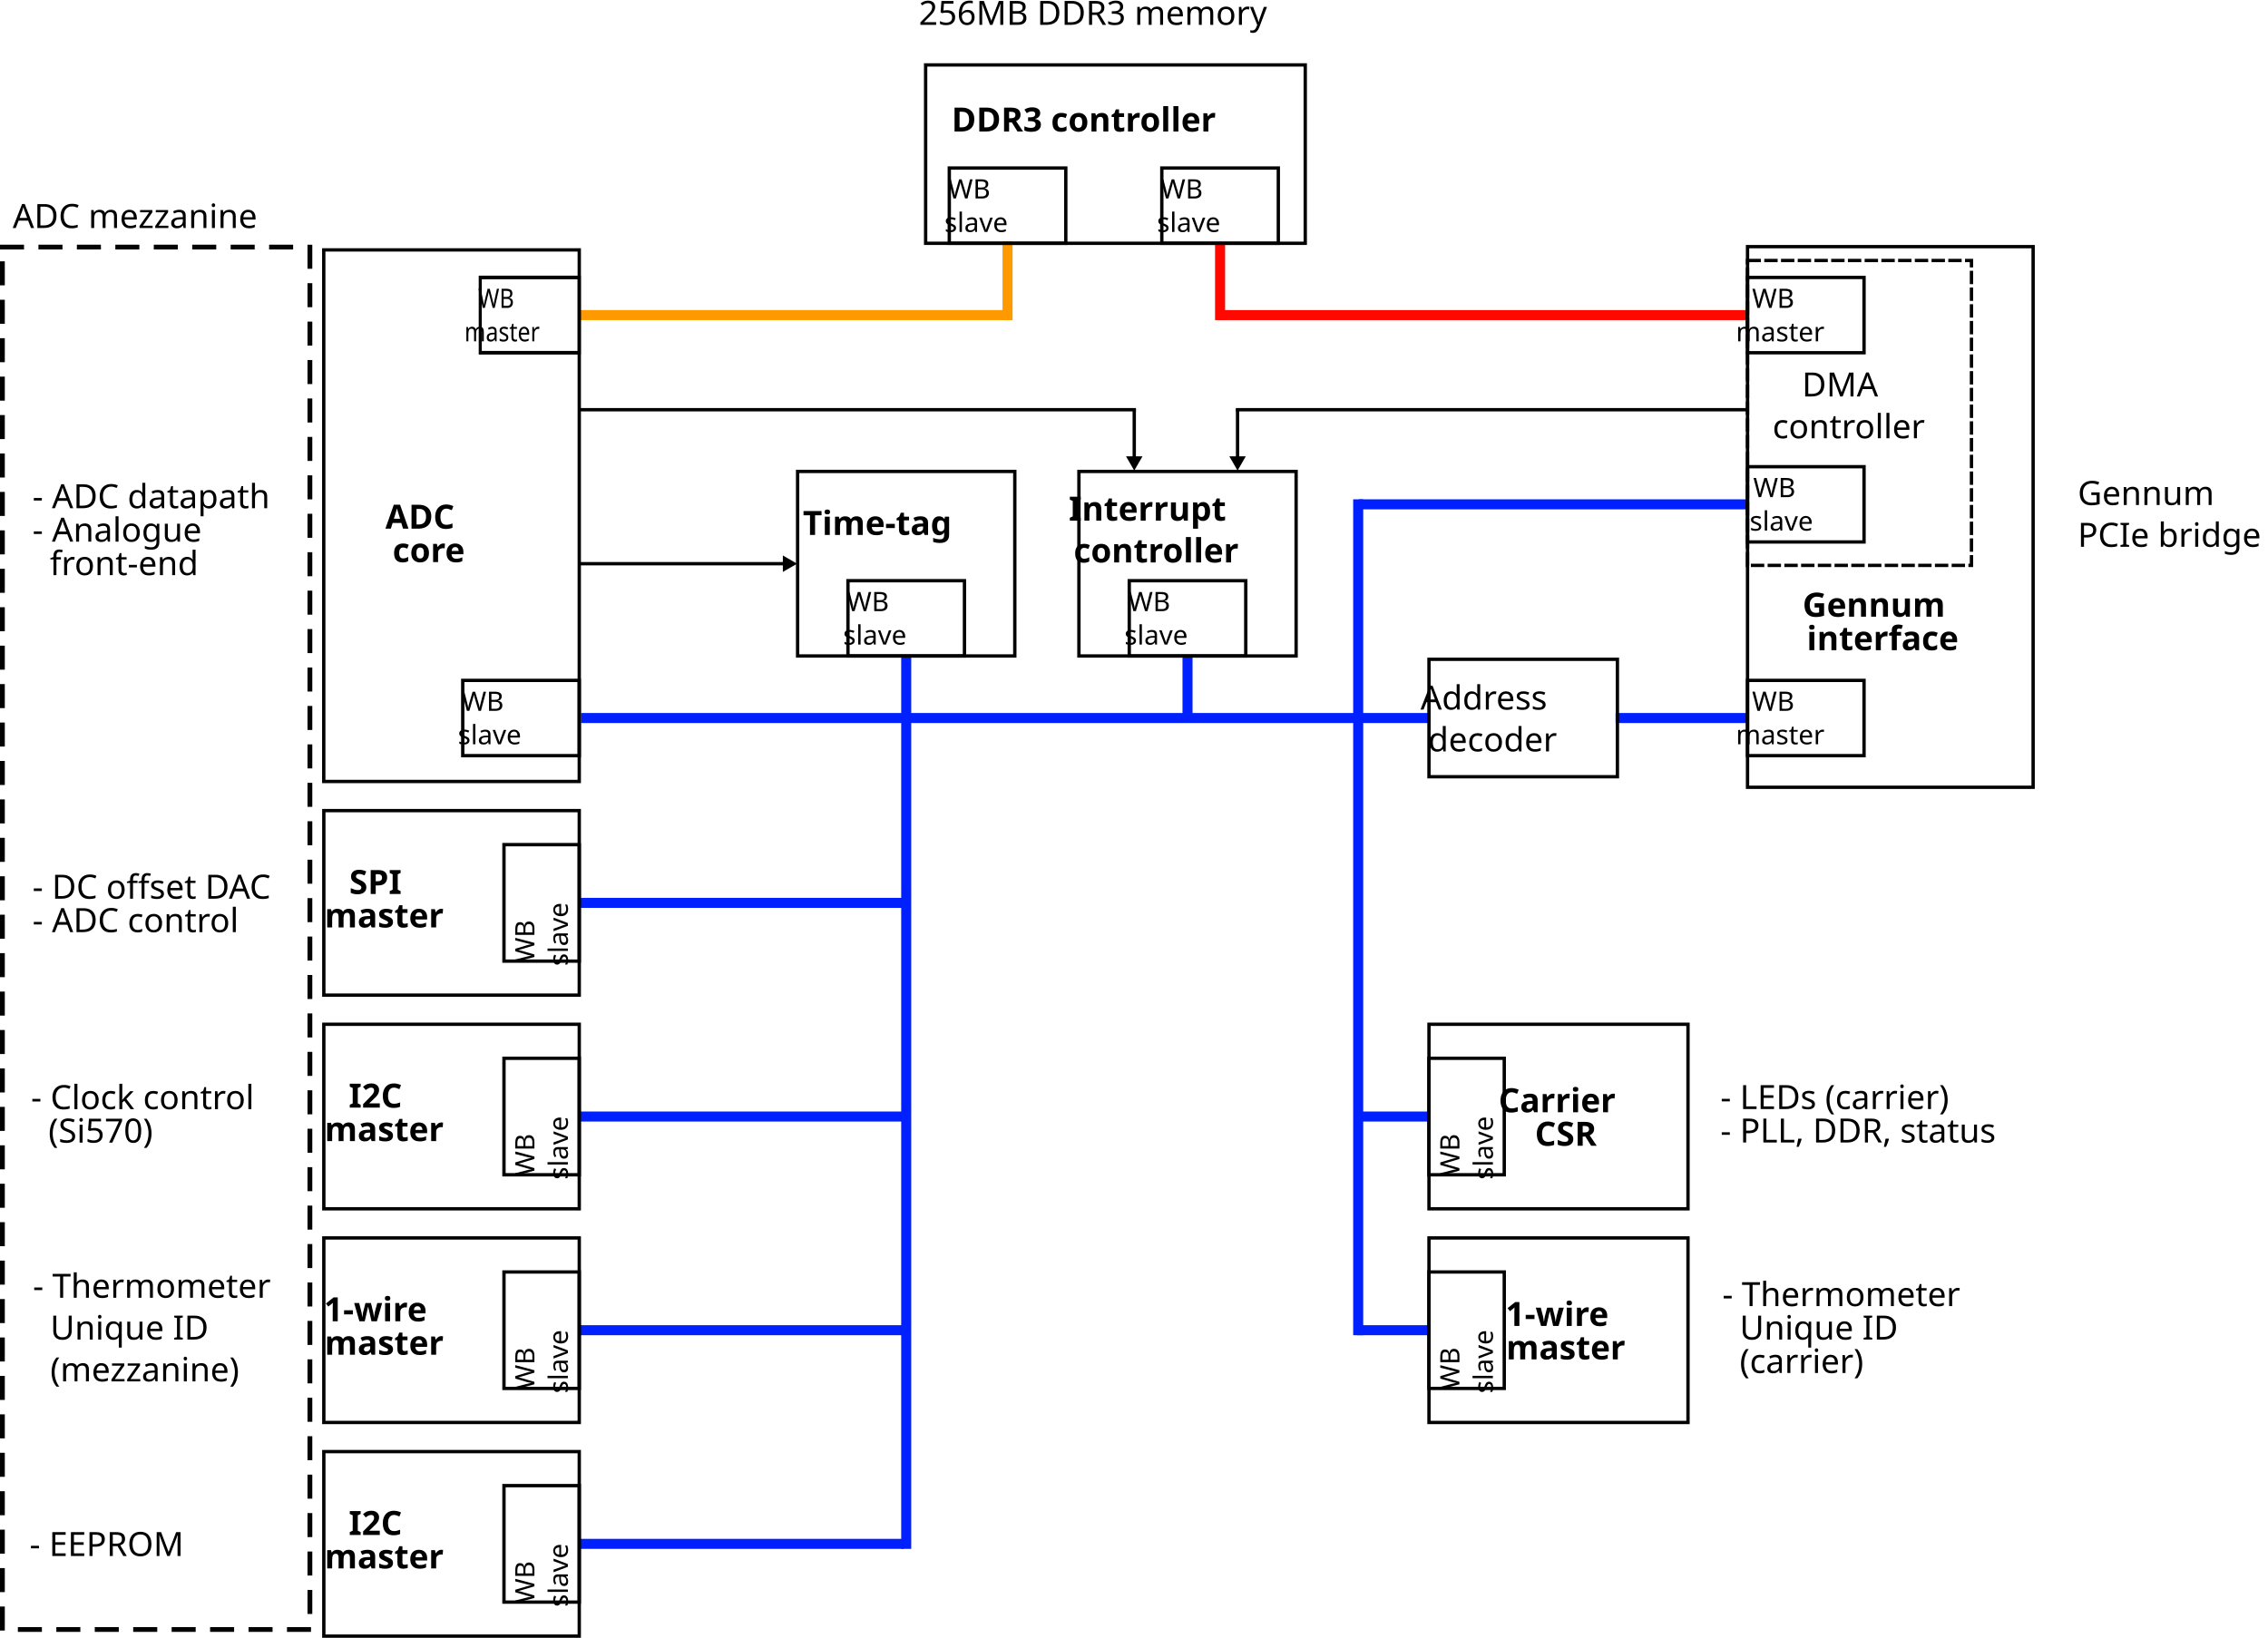
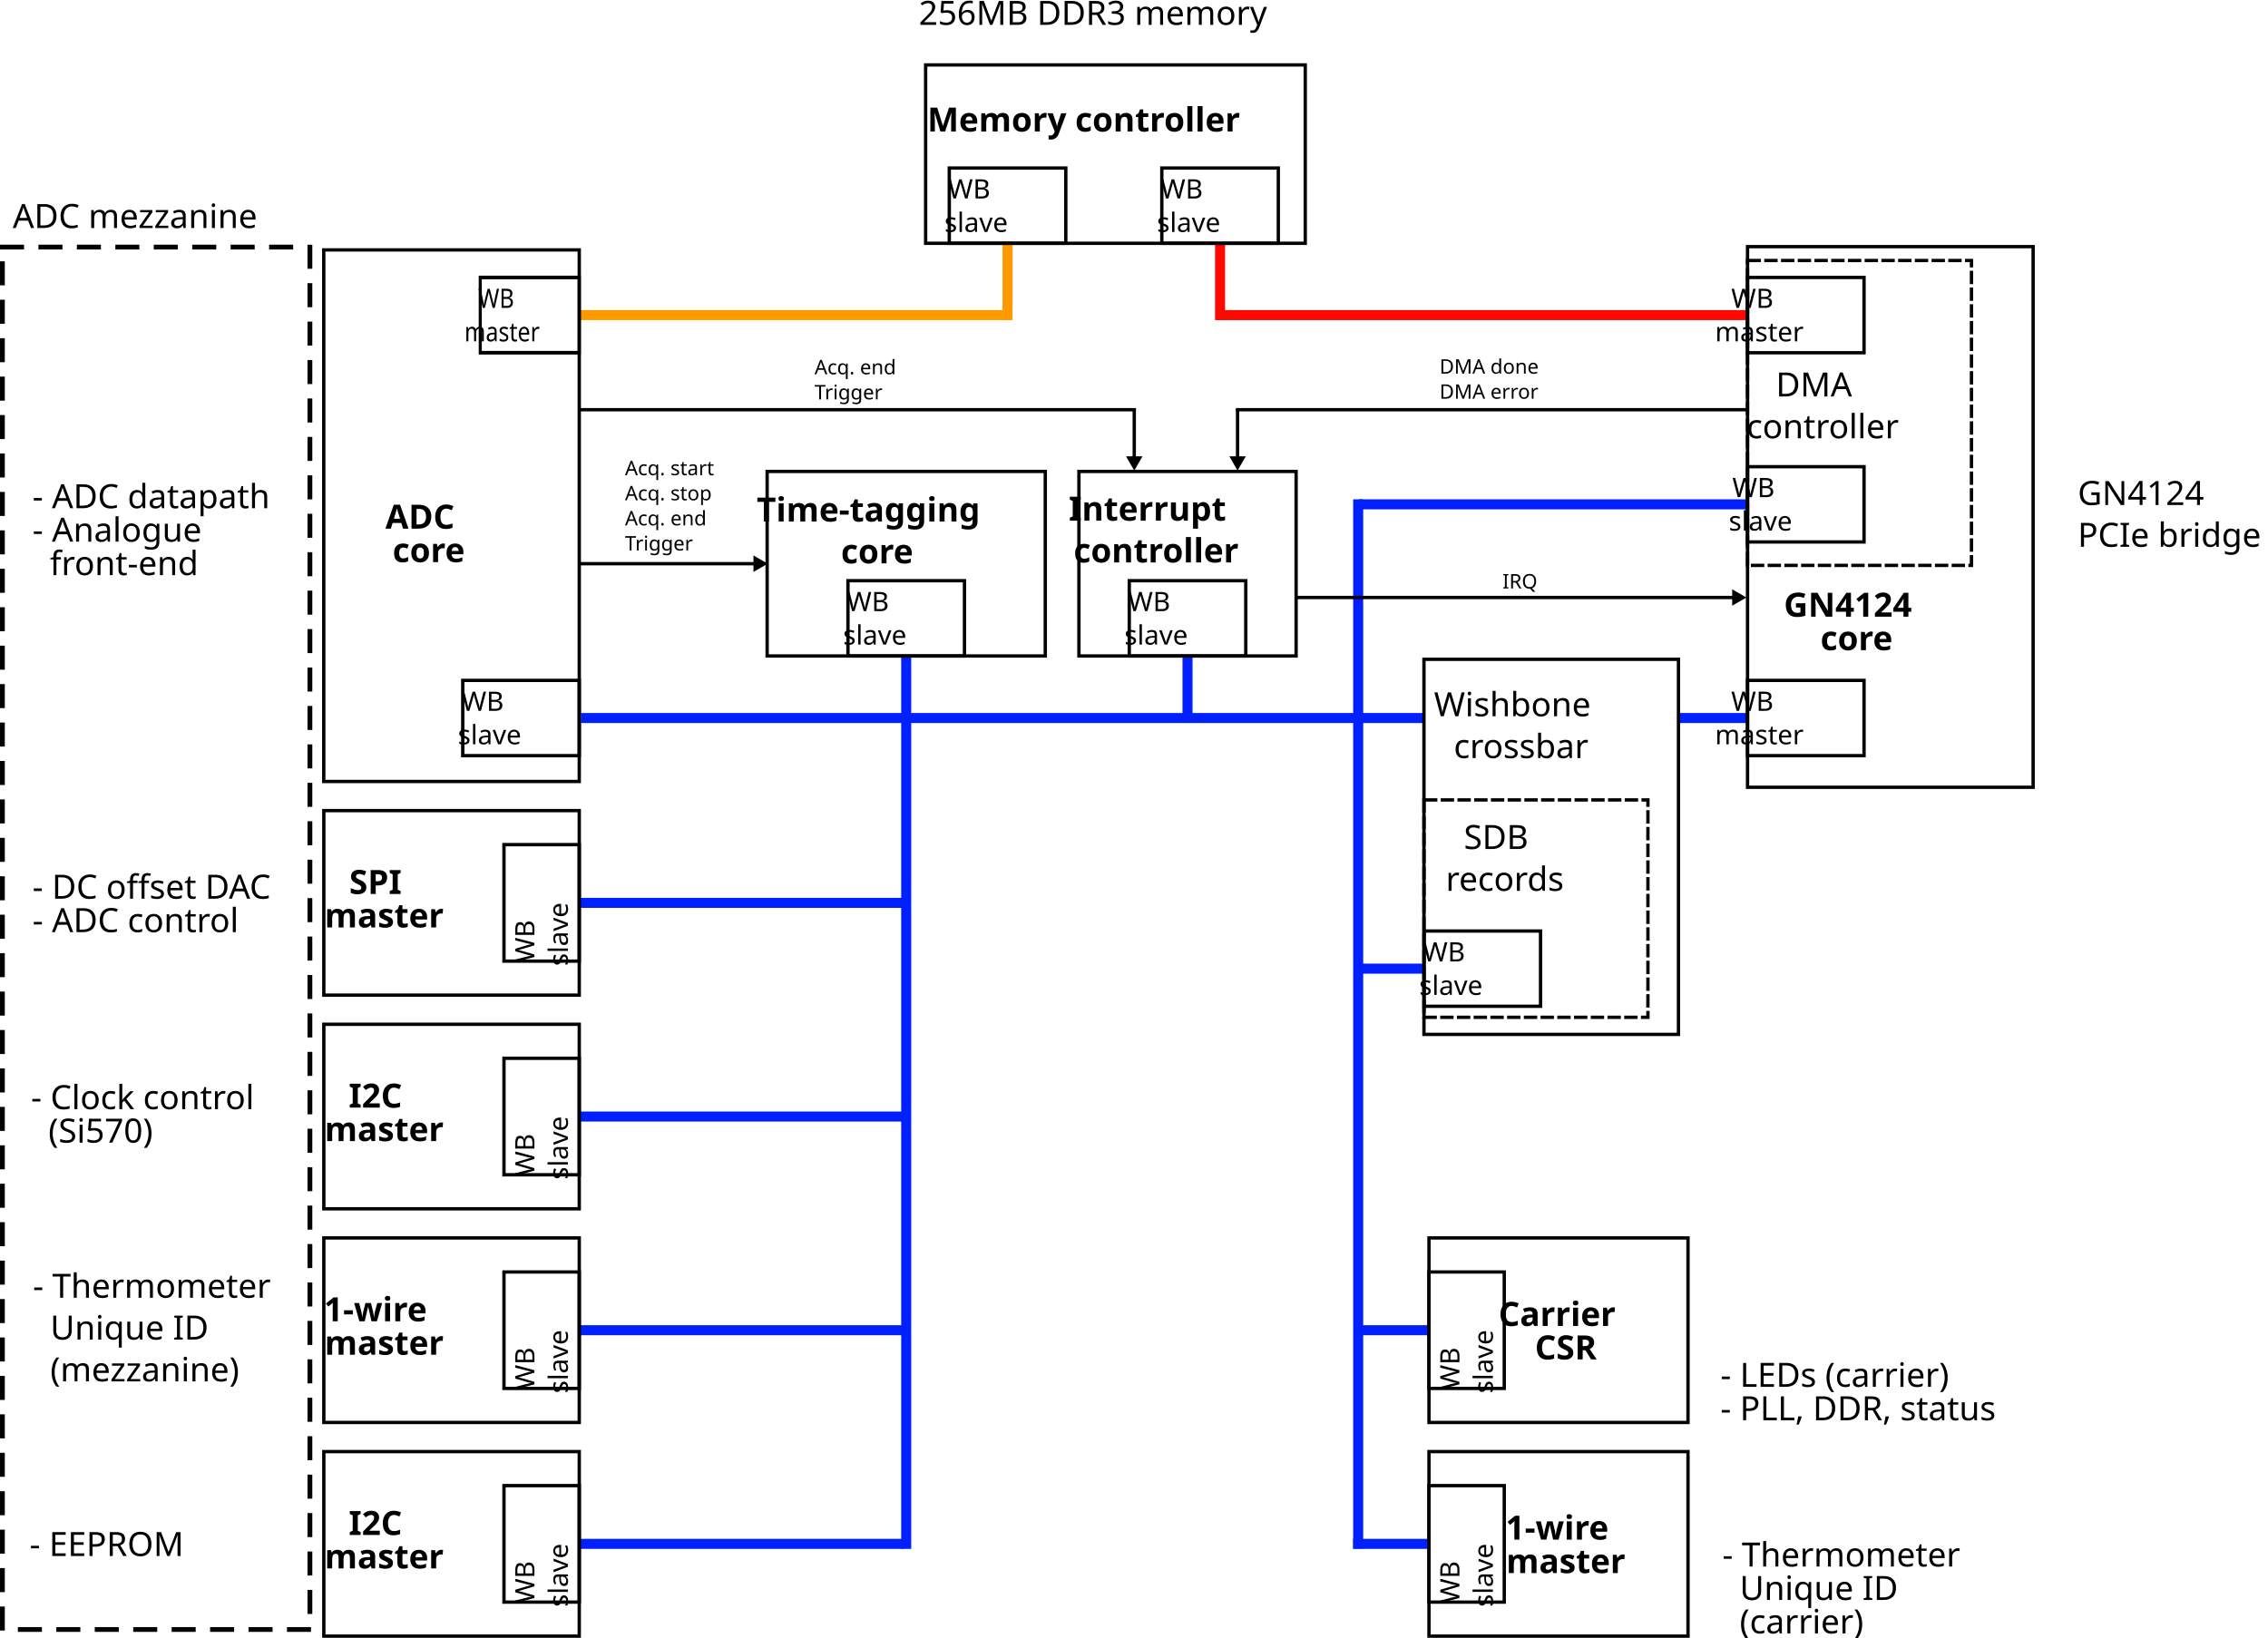
<svg xmlns="http://www.w3.org/2000/svg" width="677.851" height="489.621" id="svg2" version="1.0">
  <defs id="defs4">
    <marker orient="auto" refY="0" refX="0" id="TriangleInM" style="overflow:visible">
      <path id="path3725" d="m 5.77,0 -8.65,5 0,-10 8.65,5 z" style="fill-rule:evenodd;stroke:#000000;stroke-width:1pt;marker-start:none" transform="scale(-0.4,-0.4)" />
    </marker>
    <marker orient="auto" refY="0" refX="0" id="TriangleOutM" style="overflow:visible">
      <path id="path3734" d="m 5.77,0 -8.65,5 0,-10 8.65,5 z" style="fill-rule:evenodd;stroke:#000000;stroke-width:1pt;marker-start:none" transform="scale(0.4,0.4)" />
    </marker>
    <marker orient="auto" refY="0" refX="0" id="Arrow1Mend" style="overflow:visible">
      <path id="path3597" d="M 0,0 5,-5 -12.5,0 5,5 0,0 z" style="fill-rule:evenodd;stroke:#000000;stroke-width:1pt;marker-start:none" transform="matrix(-0.4,0,0,-0.4,-4,0)" />
    </marker>
    <marker orient="auto" refY="0" refX="0" id="Arrow1Send" style="overflow:visible">
      <path id="path3603" d="M 0,0 5,-5 -12.5,0 5,5 0,0 z" style="fill-rule:evenodd;stroke:#000000;stroke-width:1pt;marker-start:none" transform="matrix(-0.2,0,0,-0.2,-1.2,0)" />
    </marker>
+     <marker orient="auto" refY="0" refX="0" id="TriangleInM-8" style="overflow:visible">
+       <path id="path3725-8" d="m 5.77,0 -8.65,5 0,-10 8.65,5 z" style="fill-rule:evenodd;stroke:#000000;stroke-width:1pt;marker-start:none" transform="scale(-0.4,-0.4)" />
+     </marker>
  </defs>
  <g id="layer1" transform="translate(-29.248,-28.40951)">
+     <path style="fill:none;stroke:#0020ff;stroke-width:3;stroke-linecap:square;stroke-linejoin:miter;stroke-miterlimit:4;stroke-opacity:1;stroke-dasharray:none;marker-end:none" d="m 453.475,317.986 -17.6,0" id="path3406-2" />
    <path style="fill:none;stroke:#ff0800;stroke-width:3;stroke-linecap:square;stroke-linejoin:miter;stroke-miterlimit:4;stroke-opacity:1;stroke-dasharray:none;marker-end:none" d="m 550.066,122.61 -155.248,0" id="path5954" />
    <path style="fill:none;stroke:#ff0800;stroke-width:3;stroke-linecap:square;stroke-linejoin:miter;stroke-miterlimit:4;stroke-opacity:1;stroke-dasharray:none;marker-end:none" d="m 393.898,102.476 0,20.133" id="path5956" />
    <path style="fill:none;stroke:#ff9900;stroke-width:3;stroke-linecap:square;stroke-linejoin:miter;stroke-miterlimit:4;stroke-opacity:1;stroke-dasharray:none;marker-end:none" d="m 330.378,102.118 0,20.498" id="path5958" />
    <path style="fill:none;stroke:#ff9900;stroke-width:3;stroke-linecap:square;stroke-linejoin:miter;stroke-miterlimit:4;stroke-opacity:1;stroke-dasharray:none;marker-end:none" d="m 329.754,122.61 -125.649,0" id="path5960" />
-     <path style="fill:none;stroke:#0020ff;stroke-width:3;stroke-linecap:square;stroke-linejoin:miter;stroke-miterlimit:4;stroke-opacity:1;stroke-dasharray:none;marker-end:none" d="m 550.278,243.061 -36.676,0" id="path3583" />
-     <path style="fill:none;stroke:#0020ff;stroke-width:3;stroke-linecap:square;stroke-linejoin:miter;stroke-miterlimit:4;stroke-opacity:1;stroke-dasharray:none;marker-end:none" d="m 454.915,243.061 -250.513,0" id="path5944" />
+     <path style="fill:none;stroke:#0020ff;stroke-width:3;stroke-linecap:square;stroke-linejoin:miter;stroke-miterlimit:4;stroke-opacity:1;stroke-dasharray:none;marker-end:none" d="m 550.153,243.061 -17.819,0" id="path3583" />
+     <path style="fill:none;stroke:#0020ff;stroke-width:3;stroke-linecap:square;stroke-linejoin:miter;stroke-miterlimit:4;stroke-opacity:1;stroke-dasharray:none;marker-end:none" d="m 453.465,243.061 -249.072,0" id="path5944" />
    <path style="fill:none;stroke:#0020ff;stroke-width:3;stroke-linecap:square;stroke-linejoin:miter;stroke-miterlimit:4;stroke-opacity:1;stroke-dasharray:none;marker-end:none" d="m 384.169,225.918 0,15.656" id="path5946" />
    <path style="fill:none;stroke:#0020ff;stroke-width:3;stroke-linecap:square;stroke-linejoin:miter;stroke-miterlimit:4;stroke-opacity:1;stroke-dasharray:none;marker-end:none" d="m 300.093,226.184 0,15.656" id="path5948" />
    <path style="fill:none;stroke:#0020ff;stroke-width:3;stroke-linecap:square;stroke-linejoin:miter;stroke-miterlimit:4;stroke-opacity:1;stroke-dasharray:none;marker-end:none" d="m 435.179,179.177 0,61.739" id="path5950" />
    <path style="fill:none;stroke:#0020ff;stroke-width:3;stroke-linecap:square;stroke-linejoin:miter;stroke-miterlimit:4;stroke-opacity:1;stroke-dasharray:none;marker-end:none" d="m 549.887,179.178 -112.98,0" id="path5952" />
    <path style="fill:none;stroke:#0020ff;stroke-width:3;stroke-linecap:square;stroke-linejoin:miter;stroke-miterlimit:4;stroke-opacity:1;stroke-dasharray:none;marker-end:none" d="m 300.093,244.822 0,245.124" id="path3400" />
-     <path style="fill:none;stroke:#0020ff;stroke-width:3;stroke-linecap:square;stroke-linejoin:miter;stroke-miterlimit:4;stroke-opacity:1;stroke-dasharray:none;marker-end:none" d="m 435.179,244.744 0,181.331" id="path3402" />
-     <path style="fill:none;stroke:#0020ff;stroke-width:3;stroke-linecap:square;stroke-linejoin:miter;stroke-miterlimit:4;stroke-opacity:1;stroke-dasharray:none;marker-end:none" d="m 454.822,362.198 -19.269,0" id="path3404" />
+     <path style="fill:none;stroke:#0020ff;stroke-width:3;stroke-linecap:square;stroke-linejoin:miter;stroke-miterlimit:4;stroke-opacity:1;stroke-dasharray:none;marker-end:none" d="m 435.179,245.263 0,244.592" id="path3402" />
+     <path style="fill:none;stroke:#0020ff;stroke-width:3;stroke-linecap:square;stroke-linejoin:miter;stroke-miterlimit:4;stroke-opacity:1;stroke-dasharray:none;marker-end:none" d="m 454.344,489.948 -19.175,0" id="path3404" />
    <path style="fill:none;stroke:#0020ff;stroke-width:3;stroke-linecap:square;stroke-linejoin:miter;stroke-miterlimit:4;stroke-opacity:1;stroke-dasharray:none;marker-end:none" d="m 454.97,426.073 -18.666,0" id="path3406" />
    <path style="fill:none;stroke:#0020ff;stroke-width:3;stroke-linecap:square;stroke-linejoin:miter;stroke-miterlimit:4;stroke-opacity:1;stroke-dasharray:none;marker-end:none" d="m 298.51,298.323 -94.606,0" id="path3408" />
    <path style="fill:none;stroke:#0020ff;stroke-width:3;stroke-linecap:square;stroke-linejoin:miter;stroke-miterlimit:4;stroke-opacity:1;stroke-dasharray:none;marker-end:none" d="m 298.657,362.198 -94.689,0" id="path3410" />
    <path style="fill:none;stroke:#0020ff;stroke-width:3;stroke-linecap:square;stroke-linejoin:miter;stroke-miterlimit:4;stroke-opacity:1;stroke-dasharray:none;marker-end:none" d="m 298.104,426.073 -94.068,0" id="path3412" />
    <path style="fill:none;stroke:#0020ff;stroke-width:3;stroke-linecap:square;stroke-linejoin:miter;stroke-miterlimit:4;stroke-opacity:1;stroke-dasharray:none;marker-end:none" d="m 297.878,489.948 -93.984,0" id="path3414" />
-     <g id="g3213" transform="translate(75.25637,6.189733)">
-       <rect y="219.32" x="381.08" height="35.103" width="56.316" id="rect3205" style="opacity:0.99;fill:none;stroke:#000000;stroke-width:1;stroke-linejoin:miter;stroke-miterlimit:4;stroke-opacity:1;stroke-dasharray:none;stroke-dashoffset:0" />
-       <text id="text3207" y="234.345" x="409.165" style="font-size:10px;font-style:normal;font-variant:normal;font-weight:normal;font-stretch:normal;text-align:center;line-height:125%;writing-mode:lr-tb;text-anchor:middle;fill:#000000;fill-opacity:1;stroke:none;font-family:Verdana;-inkscape-font-specification:Verdana" xml:space="preserve">
-         <tspan y="234.345" x="409.165" id="tspan3209">Address</tspan>
-         <tspan id="tspan3211" y="246.845" x="409.165">decoder</tspan>
-       </text>
-     </g>
-     <rect style="opacity:0.99;fill:none;stroke:#000000;stroke-width:1;stroke-linejoin:miter;stroke-miterlimit:4;stroke-opacity:1;stroke-dasharray:none;stroke-dashoffset:0" id="rect3219" width="85.358" height="161.624" x="551.543" y="102.143" />
-     <rect style="opacity:0.99;fill:none;stroke:#000000;stroke-width:1;stroke-linejoin:miter;stroke-miterlimit:4;stroke-opacity:1;stroke-dasharray:4, 1;stroke-dashoffset:0" id="rect3221" width="66.929" height="91.147" x="551.543" y="106.285" />
-     <text xml:space="preserve" style="font-size:10px;font-style:normal;font-variant:normal;font-weight:normal;font-stretch:normal;text-align:center;line-height:125%;writing-mode:lr-tb;text-anchor:middle;fill:#000000;fill-opacity:1;stroke:none;font-family:Verdana;-inkscape-font-specification:Verdana" x="588.294" y="146.928" id="text3223">
-       <tspan id="tspan3225" x="588.294" y="146.928">DMA</tspan>
-       <tspan x="588.294" y="159.428" id="tspan3227">controller</tspan>
-     </text>
-     <text xml:space="preserve" style="font-size:10px;font-style:normal;font-variant:normal;font-weight:bold;font-stretch:normal;text-align:center;line-height:100%;writing-mode:lr-tb;text-anchor:middle;fill:#000000;fill-opacity:1;stroke:none;font-family:Verdana;-inkscape-font-specification:Verdana Bold" x="598.422" y="212.771" id="text3229">
-       <tspan id="tspan3231" x="598.422" y="212.771">Gennum</tspan>
-       <tspan x="598.422" y="222.771" id="tspan3233">interface</tspan>
-     </text>
-     <g id="g3235" transform="translate(216.8075,-10.09494)">
-       <text id="text3237" y="187.121" x="352.127" style="font-size:8px;font-style:normal;font-variant:normal;font-weight:normal;font-stretch:normal;text-align:center;line-height:125%;writing-mode:lr-tb;text-anchor:middle;fill:#000000;fill-opacity:1;stroke:none;font-family:Verdana;-inkscape-font-specification:Verdana" xml:space="preserve">
-         <tspan id="tspan3239" y="187.121" x="352.127">WB</tspan>
-         <tspan id="tspan3241" y="197.121" x="352.127">slave</tspan>
-       </text>
-       <rect y="178.023" x="334.736" height="22.5" width="34.821" id="rect3243" style="opacity:0.99;fill:none;stroke:#000000;stroke-width:1;stroke-linejoin:miter;stroke-miterlimit:4;stroke-opacity:1;stroke-dasharray:none;stroke-dashoffset:0" />
-     </g>
-     <g id="g3245" transform="translate(264.4004,53.60974)">
-       <text id="text3247" y="187.299" x="304.181" style="font-size:8px;font-style:normal;font-variant:normal;font-weight:normal;font-stretch:normal;text-align:center;line-height:125%;writing-mode:lr-tb;text-anchor:middle;fill:#000000;fill-opacity:1;stroke:none;font-family:Verdana;-inkscape-font-specification:Verdana" xml:space="preserve">
-         <tspan id="tspan3249" y="187.299" x="304.181">WB</tspan>
-         <tspan id="tspan3251" y="197.299" x="304.181">master</tspan>
-       </text>
-       <rect y="178.202" x="287.143" height="22.5" width="34.821" id="rect3253" style="opacity:0.99;fill:none;stroke:#000000;stroke-width:1;stroke-linejoin:miter;stroke-miterlimit:4;stroke-opacity:1;stroke-dasharray:none;stroke-dashoffset:0" />
-     </g>
-     <g id="g3255" transform="translate(264.4004,-66.84207)">
-       <text id="text3257" y="187.299" x="304.181" style="font-size:8px;font-style:normal;font-variant:normal;font-weight:normal;font-stretch:normal;text-align:center;line-height:125%;writing-mode:lr-tb;text-anchor:middle;fill:#000000;fill-opacity:1;stroke:none;font-family:Verdana;-inkscape-font-specification:Verdana" xml:space="preserve">
-         <tspan id="tspan3259" y="187.299" x="304.181">WB</tspan>
-         <tspan id="tspan3261" y="197.299" x="304.181">master</tspan>
-       </text>
-       <rect y="178.202" x="287.143" height="22.5" width="34.821" id="rect3263" style="opacity:0.99;fill:none;stroke:#000000;stroke-width:1;stroke-linejoin:miter;stroke-miterlimit:4;stroke-opacity:1;stroke-dasharray:none;stroke-dashoffset:0" />
+     <g id="g4130">
+       <g id="g4185">
+         <g id="g4210">
+           <rect y="102.143" x="551.543" height="161.624" width="85.358" id="rect3219" style="opacity:0.99;fill:none;stroke:#000000;stroke-width:1;stroke-linejoin:miter;stroke-miterlimit:4;stroke-opacity:1;stroke-dasharray:none;stroke-dashoffset:0" />
+           <rect y="106.285" x="551.543" height="91.147" width="66.929" id="rect3221" style="opacity:0.99;fill:none;stroke:#000000;stroke-width:1;stroke-linejoin:miter;stroke-miterlimit:4;stroke-opacity:1;stroke-dasharray:4, 1;stroke-dashoffset:0" />
+           <text id="text3223" y="146.928" x="588.294" style="font-size:10px;font-style:normal;font-variant:normal;font-weight:normal;font-stretch:normal;text-align:center;line-height:125%;writing-mode:lr-tb;text-anchor:middle;fill:#000000;fill-opacity:1;stroke:none;font-family:Verdana;-inkscape-font-specification:Verdana" xml:space="preserve">
+             <tspan y="146.928" x="588.294" id="tspan3225">DMA</tspan>
+             <tspan id="tspan3227" y="159.428" x="588.294">controller</tspan>
+           </text>
+           <text id="text3229" y="212.771" x="598.422" style="font-size:10px;font-style:normal;font-variant:normal;font-weight:bold;font-stretch:normal;text-align:center;line-height:100%;writing-mode:lr-tb;text-anchor:middle;fill:#000000;fill-opacity:1;stroke:none;font-family:Verdana;-inkscape-font-specification:Verdana Bold" xml:space="preserve">
+             <tspan y="212.771" x="598.422" id="tspan3231">GN4124</tspan>
+             <tspan id="tspan3233" y="222.771" x="598.422">core</tspan>
+           </text>
+           <g transform="translate(216.8075,-10.09494)" id="g3235">
+             <text xml:space="preserve" style="font-size:8px;font-style:normal;font-variant:normal;font-weight:normal;font-stretch:normal;text-align:center;line-height:125%;writing-mode:lr-tb;text-anchor:middle;fill:#000000;fill-opacity:1;stroke:none;font-family:Verdana;-inkscape-font-specification:Verdana" x="352.127" y="187.121" id="text3237">
+               <tspan x="352.127" y="187.121" id="tspan3239">WB</tspan>
+               <tspan x="352.127" y="197.121" id="tspan3241">slave</tspan>
+             </text>
+             <rect style="opacity:0.99;fill:none;stroke:#000000;stroke-width:1;stroke-linejoin:miter;stroke-miterlimit:4;stroke-opacity:1;stroke-dasharray:none;stroke-dashoffset:0" id="rect3243" width="34.821" height="22.5" x="334.736" y="178.023" />
+           </g>
+           <g transform="translate(264.4004,53.60974)" id="g3245">
+             <text xml:space="preserve" style="font-size:8px;font-style:normal;font-variant:normal;font-weight:normal;font-stretch:normal;text-align:center;line-height:125%;writing-mode:lr-tb;text-anchor:middle;fill:#000000;fill-opacity:1;stroke:none;font-family:Verdana;-inkscape-font-specification:Verdana" x="304.181" y="187.299" id="text3247">
+               <tspan x="304.181" y="187.299" id="tspan3249">WB</tspan>
+               <tspan x="304.181" y="197.299" id="tspan3251">master</tspan>
+             </text>
+             <rect style="opacity:0.99;fill:none;stroke:#000000;stroke-width:1;stroke-linejoin:miter;stroke-miterlimit:4;stroke-opacity:1;stroke-dasharray:none;stroke-dashoffset:0" id="rect3253" width="34.821" height="22.5" x="287.143" y="178.202" />
+           </g>
+           <g transform="translate(264.4004,-66.84207)" id="g3255">
+             <text xml:space="preserve" style="font-size:8px;font-style:normal;font-variant:normal;font-weight:normal;font-stretch:normal;text-align:center;line-height:125%;writing-mode:lr-tb;text-anchor:middle;fill:#000000;fill-opacity:1;stroke:none;font-family:Verdana;-inkscape-font-specification:Verdana" x="304.181" y="187.299" id="text3257">
+               <tspan x="304.181" y="187.299" id="tspan3259">WB</tspan>
+               <tspan x="304.181" y="197.299" id="tspan3261">master</tspan>
+             </text>
+             <rect style="opacity:0.99;fill:none;stroke:#000000;stroke-width:1;stroke-linejoin:miter;stroke-miterlimit:4;stroke-opacity:1;stroke-dasharray:none;stroke-dashoffset:0" id="rect3263" width="34.821" height="22.5" x="287.143" y="178.202" />
+           </g>
+         </g>
+       </g>
    </g>
    <g id="g3299" transform="translate(-223.4076,-72.08694)">
      <g transform="translate(255.4297,96.07386)" id="g3265">
        <text xml:space="preserve" style="font-size:8px;font-style:normal;font-variant:normal;font-weight:normal;font-stretch:normal;text-align:center;line-height:125%;writing-mode:lr-tb;text-anchor:middle;fill:#000000;fill-opacity:1;stroke:none;font-family:Verdana;-inkscape-font-specification:Verdana" x="352.127" y="187.121" id="text3267">
          <tspan x="352.127" y="187.121" id="tspan3269">WB</tspan>
          <tspan x="352.127" y="197.121" id="tspan3271">slave</tspan>
        </text>
        <rect style="opacity:0.99;fill:none;stroke:#000000;stroke-width:1;stroke-linejoin:miter;stroke-miterlimit:4;stroke-opacity:1;stroke-dasharray:none;stroke-dashoffset:0" id="rect3273" width="34.821" height="22.5" x="334.736" y="178.023" />
      </g>
      <text id="text3275" y="256.141" x="607.305" style="font-size:10px;font-style:normal;font-variant:normal;font-weight:bold;font-stretch:normal;text-align:center;line-height:125%;writing-mode:lr-tb;text-anchor:middle;fill:#000000;fill-opacity:1;stroke:none;font-family:Verdana;-inkscape-font-specification:Verdana Bold" xml:space="preserve">
        <tspan y="256.141" x="607.305" id="tspan3277">Interrupt</tspan>
        <tspan id="tspan3279" y="268.641" x="607.305">controller</tspan>
      </text>
      <rect y="241.432" x="575.119" height="55.165" width="64.914" id="rect3285" style="opacity:0.99;fill:none;stroke:#000000;stroke-width:1;stroke-linejoin:miter;stroke-miterlimit:4;stroke-opacity:1;stroke-dasharray:none;stroke-dashoffset:0" />
    </g>
    <g id="g3310" transform="translate(-206.6817,-73.40565)">
-       <text id="text3281" y="261.726" x="507.226" style="font-size:10px;font-style:normal;font-variant:normal;font-weight:bold;font-stretch:normal;text-align:center;line-height:125%;writing-mode:lr-tb;text-anchor:middle;fill:#000000;fill-opacity:1;stroke:none;font-family:Verdana;-inkscape-font-specification:Verdana Bold" xml:space="preserve">
-         <tspan y="261.726" x="507.226" id="tspan3283">Time-tag</tspan>
-       </text>
-       <rect y="242.75" x="474.317" height="55.165" width="64.914" id="rect3287" style="opacity:0.99;fill:none;stroke:#000000;stroke-width:1;stroke-linejoin:miter;stroke-miterlimit:4;stroke-opacity:1;stroke-dasharray:none;stroke-dashoffset:0" />
+       <text id="text3281" y="257.726" x="507.175" style="font-size:10px;font-style:normal;font-variant:normal;font-weight:bold;font-stretch:normal;text-align:center;line-height:125%;writing-mode:lr-tb;text-anchor:middle;fill:#000000;fill-opacity:1;stroke:none;font-family:Verdana;-inkscape-font-specification:Verdana Bold" xml:space="preserve">
+         <tspan y="257.726" x="507.175" id="tspan3283">Time-tagging</tspan>
+         <tspan y="270.226" x="507.175" id="tspan4235">core</tspan>
+       </text>
+       <rect y="242.75" x="465.212" height="55.165" width="83.125" id="rect3287" style="opacity:0.99;fill:none;stroke:#000000;stroke-width:1;stroke-linejoin:miter;stroke-miterlimit:4;stroke-opacity:1;stroke-dasharray:none;stroke-dashoffset:0" />
      <g transform="translate(154.6278,97.39257)" id="g3289">
        <text xml:space="preserve" style="font-size:8px;font-style:normal;font-variant:normal;font-weight:normal;font-stretch:normal;text-align:center;line-height:125%;writing-mode:lr-tb;text-anchor:middle;fill:#000000;fill-opacity:1;stroke:none;font-family:Verdana;-inkscape-font-specification:Verdana" x="352.127" y="187.121" id="text3291">
          <tspan x="352.127" y="187.121" id="tspan3293">WB</tspan>
          <tspan x="352.127" y="197.121" id="tspan3295">slave</tspan>
        </text>
        <rect style="opacity:0.99;fill:none;stroke:#000000;stroke-width:1;stroke-linejoin:miter;stroke-miterlimit:4;stroke-opacity:1;stroke-dasharray:none;stroke-dashoffset:0" id="rect3297" width="34.821" height="22.5" x="334.736" y="178.023" />
      </g>
    </g>
-     <g id="g3373" transform="translate(36.36047,28.82367)">
+     <g id="g3373" transform="translate(36.36047,92.69863)">
      <g transform="matrix(0,-1,1,0,241.9529,749.3959)" id="g3353">
        <text xml:space="preserve" style="font-size:8px;font-style:normal;font-variant:normal;font-weight:normal;font-stretch:normal;text-align:center;line-height:125%;writing-mode:lr-tb;text-anchor:middle;fill:#000000;fill-opacity:1;stroke:none;font-family:Verdana;-inkscape-font-specification:Verdana" x="352.127" y="187.121" id="text3355">
          <tspan x="352.127" y="187.121" id="tspan3357">WB</tspan>
          <tspan x="352.127" y="197.121" id="tspan3359">slave</tspan>
        </text>
        <rect style="opacity:0.99;fill:none;stroke:#000000;stroke-width:1;stroke-linejoin:miter;stroke-miterlimit:4;stroke-opacity:1;stroke-dasharray:none;stroke-dashoffset:0" id="rect3361" width="34.821" height="22.5" x="334.736" y="178.023" />
      </g>
      <text id="text3363" y="395.973" x="469.967" style="font-size:10px;font-style:normal;font-variant:normal;font-weight:bold;font-stretch:normal;text-align:center;line-height:100%;writing-mode:lr-tb;text-anchor:middle;fill:#000000;fill-opacity:1;stroke:none;font-family:Verdana;-inkscape-font-specification:Verdana Bold" xml:space="preserve">
        <tspan id="tspan3367" y="395.973" x="469.967">1-wire</tspan>
        <tspan id="tspan3373" y="405.973" x="469.967">master</tspan>
      </text>
      <rect y="369.667" x="419.976" height="55.165" width="77.414" id="rect3369" style="opacity:0.99;fill:none;stroke:#000000;stroke-width:1;stroke-linejoin:miter;stroke-miterlimit:4;stroke-opacity:1;stroke-dasharray:none;stroke-dashoffset:0" />
    </g>
    <g id="g3429" transform="translate(-116.9674,-30.23096)">
      <rect y="78.05" x="422.867" height="53.324" width="113.457" id="rect3397" style="opacity:0.99;fill:none;stroke:#000000;stroke-width:1;stroke-linejoin:miter;stroke-miterlimit:4;stroke-opacity:1;stroke-dasharray:none;stroke-dashoffset:0" />
      <g transform="translate(95.19872,-69.14955)" id="g3401">
        <text xml:space="preserve" style="font-size:8px;font-style:normal;font-variant:normal;font-weight:normal;font-stretch:normal;text-align:center;line-height:125%;writing-mode:lr-tb;text-anchor:middle;fill:#000000;fill-opacity:1;stroke:none;font-family:Verdana;-inkscape-font-specification:Verdana" x="352.127" y="187.121" id="text3403">
          <tspan x="352.127" y="187.121" id="tspan3405">WB</tspan>
          <tspan x="352.127" y="197.121" id="tspan3407">slave</tspan>
        </text>
        <rect style="opacity:0.99;fill:none;stroke:#000000;stroke-width:1;stroke-linejoin:miter;stroke-miterlimit:4;stroke-opacity:1;stroke-dasharray:none;stroke-dashoffset:0" id="rect3409" width="34.821" height="22.5" x="334.736" y="178.023" />
      </g>
      <g transform="translate(158.7188,-69.14955)" id="g3411">
        <text xml:space="preserve" style="font-size:8px;font-style:normal;font-variant:normal;font-weight:normal;font-stretch:normal;text-align:center;line-height:125%;writing-mode:lr-tb;text-anchor:middle;fill:#000000;fill-opacity:1;stroke:none;font-family:Verdana;-inkscape-font-specification:Verdana" x="352.127" y="187.121" id="text3413">
          <tspan x="352.127" y="187.121" id="tspan3415">WB</tspan>
          <tspan x="352.127" y="197.121" id="tspan3417">slave</tspan>
        </text>
        <rect style="opacity:0.99;fill:none;stroke:#000000;stroke-width:1;stroke-linejoin:miter;stroke-miterlimit:4;stroke-opacity:1;stroke-dasharray:none;stroke-dashoffset:0" id="rect3419" width="34.821" height="22.5" x="334.736" y="178.023" />
      </g>
      <text id="text3421" y="97.957" x="479.22" style="font-size:10px;font-style:normal;font-variant:normal;font-weight:bold;font-stretch:normal;text-align:center;line-height:100%;writing-mode:lr-tb;text-anchor:middle;fill:#000000;fill-opacity:1;stroke:none;font-family:Verdana;-inkscape-font-specification:Verdana Bold" xml:space="preserve">
-         <tspan id="tspan3425" y="97.957" x="479.22">DDR3 controller</tspan>
+         <tspan id="tspan3425" y="97.957" x="479.22">Memory controller</tspan>
      </text>
    </g>
    <g id="g3527" transform="translate(-20.08393,-84.34271)">
      <g transform="matrix(0,-1,1,0,21.934,734.8124)" id="g3446">
        <text xml:space="preserve" style="font-size:8px;font-style:normal;font-variant:normal;font-weight:normal;font-stretch:normal;text-align:center;line-height:125%;writing-mode:lr-tb;text-anchor:middle;fill:#000000;fill-opacity:1;stroke:none;font-family:Verdana;-inkscape-font-specification:Verdana" x="352.127" y="187.121" id="text3448">
          <tspan x="352.127" y="187.121" id="tspan3450">WB</tspan>
          <tspan x="352.127" y="197.121" id="tspan3452">slave</tspan>
        </text>
        <rect style="opacity:0.99;fill:none;stroke:#000000;stroke-width:1;stroke-linejoin:miter;stroke-miterlimit:4;stroke-opacity:1;stroke-dasharray:none;stroke-dashoffset:0" id="rect3454" width="34.821" height="22.5" x="334.736" y="178.023" />
      </g>
      <text id="text3456" y="380" x="173.248" style="font-size:10px;font-style:normal;font-variant:normal;font-weight:bold;font-stretch:normal;text-align:center;line-height:100%;writing-mode:lr-tb;text-anchor:middle;fill:#000000;fill-opacity:1;stroke:none;font-family:Verdana;-inkscape-font-specification:Verdana Bold" xml:space="preserve">
        <tspan id="tspan3458" y="380" x="173.248">SPI</tspan>
        <tspan id="tspan3460" y="390" x="173.248">master</tspan>
      </text>
      <rect y="355.083" x="146.114" height="55.165" width="76.343" id="rect3462" style="opacity:0.99;fill:none;stroke:#000000;stroke-width:1;stroke-linejoin:miter;stroke-miterlimit:4;stroke-opacity:1;stroke-dasharray:none;stroke-dashoffset:0" />
    </g>
    <g id="g3538" transform="translate(-19.01251,-85.82492)">
      <g transform="matrix(0,-1,1,0,20.86257,800.1695)" id="g3473">
        <text xml:space="preserve" style="font-size:8px;font-style:normal;font-variant:normal;font-weight:normal;font-stretch:normal;text-align:center;line-height:125%;writing-mode:lr-tb;text-anchor:middle;fill:#000000;fill-opacity:1;stroke:none;font-family:Verdana;-inkscape-font-specification:Verdana" x="352.127" y="187.121" id="text3475">
          <tspan x="352.127" y="187.121" id="tspan3477">WB</tspan>
          <tspan x="352.127" y="197.121" id="tspan3479">slave</tspan>
        </text>
        <rect style="opacity:0.99;fill:none;stroke:#000000;stroke-width:1;stroke-linejoin:miter;stroke-miterlimit:4;stroke-opacity:1;stroke-dasharray:none;stroke-dashoffset:0" id="rect3481" width="34.821" height="22.5" x="334.736" y="178.023" />
      </g>
      <text id="text3483" y="445.357" x="172.177" style="font-size:10px;font-style:normal;font-variant:normal;font-weight:bold;font-stretch:normal;text-align:center;line-height:100%;writing-mode:lr-tb;text-anchor:middle;fill:#000000;fill-opacity:1;stroke:none;font-family:Verdana;-inkscape-font-specification:Verdana Bold" xml:space="preserve">
        <tspan id="tspan3485" y="445.357" x="172.177">I2C</tspan>
        <tspan id="tspan3487" y="455.357" x="172.177">master</tspan>
      </text>
      <rect y="420.44" x="145.043" height="55.165" width="76.343" id="rect3489" style="opacity:0.99;fill:none;stroke:#000000;stroke-width:1;stroke-linejoin:miter;stroke-miterlimit:4;stroke-opacity:1;stroke-dasharray:none;stroke-dashoffset:0" />
    </g>
    <g id="g3549" transform="translate(-18.29822,-86.59286)">
      <g transform="matrix(0,-1,1,0,20.14829,864.8124)" id="g3491">
        <text xml:space="preserve" style="font-size:8px;font-style:normal;font-variant:normal;font-weight:normal;font-stretch:normal;text-align:center;line-height:125%;writing-mode:lr-tb;text-anchor:middle;fill:#000000;fill-opacity:1;stroke:none;font-family:Verdana;-inkscape-font-specification:Verdana" x="352.127" y="187.121" id="text3493">
          <tspan x="352.127" y="187.121" id="tspan3495">WB</tspan>
          <tspan x="352.127" y="197.121" id="tspan3497">slave</tspan>
        </text>
        <rect style="opacity:0.99;fill:none;stroke:#000000;stroke-width:1;stroke-linejoin:miter;stroke-miterlimit:4;stroke-opacity:1;stroke-dasharray:none;stroke-dashoffset:0" id="rect3499" width="34.821" height="22.5" x="334.736" y="178.023" />
      </g>
      <text id="text3501" y="510" x="171.462" style="font-size:10px;font-style:normal;font-variant:normal;font-weight:bold;font-stretch:normal;text-align:center;line-height:100%;writing-mode:lr-tb;text-anchor:middle;fill:#000000;fill-opacity:1;stroke:none;font-family:Verdana;-inkscape-font-specification:Verdana Bold" xml:space="preserve">
        <tspan id="tspan3503" y="510" x="171.462">1-wire</tspan>
        <tspan id="tspan3505" y="520" x="171.462">master</tspan>
      </text>
      <rect y="485.083" x="144.329" height="55.165" width="76.343" id="rect3507" style="opacity:0.99;fill:none;stroke:#000000;stroke-width:1;stroke-linejoin:miter;stroke-miterlimit:4;stroke-opacity:1;stroke-dasharray:none;stroke-dashoffset:0" />
    </g>
    <g id="g3560" transform="translate(-20.08394,-87.71791)">
      <g transform="matrix(0,-1,1,0,21.934,929.8124)" id="g3509">
        <text xml:space="preserve" style="font-size:8px;font-style:normal;font-variant:normal;font-weight:normal;font-stretch:normal;text-align:center;line-height:125%;writing-mode:lr-tb;text-anchor:middle;fill:#000000;fill-opacity:1;stroke:none;font-family:Verdana;-inkscape-font-specification:Verdana" x="352.127" y="187.121" id="text3511">
          <tspan x="352.127" y="187.121" id="tspan3513">WB</tspan>
          <tspan x="352.127" y="197.121" id="tspan3515">slave</tspan>
        </text>
        <rect style="opacity:0.99;fill:none;stroke:#000000;stroke-width:1;stroke-linejoin:miter;stroke-miterlimit:4;stroke-opacity:1;stroke-dasharray:none;stroke-dashoffset:0" id="rect3517" width="34.821" height="22.5" x="334.736" y="178.023" />
      </g>
      <text id="text3519" y="575" x="173.248" style="font-size:10px;font-style:normal;font-variant:normal;font-weight:bold;font-stretch:normal;text-align:center;line-height:100%;writing-mode:lr-tb;text-anchor:middle;fill:#000000;fill-opacity:1;stroke:none;font-family:Verdana;-inkscape-font-specification:Verdana Bold" xml:space="preserve">
        <tspan id="tspan3521" y="575" x="173.248">I2C</tspan>
        <tspan id="tspan3523" y="585" x="173.248">master</tspan>
      </text>
      <rect y="550.083" x="146.114" height="55.165" width="76.343" id="rect3525" style="opacity:0.99;fill:none;stroke:#000000;stroke-width:1;stroke-linejoin:miter;stroke-miterlimit:4;stroke-opacity:1;stroke-dasharray:none;stroke-dashoffset:0" />
    </g>
    <g id="g3384" transform="translate(0,8.3863735e-5)">
      <g transform="matrix(0.8497144,0,0,1,-71.20458,-66.84207)" id="g3193">
        <text xml:space="preserve" style="font-size:8px;font-style:normal;font-variant:normal;font-weight:normal;font-stretch:normal;text-align:center;line-height:125%;writing-mode:lr-tb;text-anchor:middle;fill:#000000;fill-opacity:1;stroke:none;font-family:Verdana;-inkscape-font-specification:Verdana" x="304.181" y="187.299" id="text3173">
          <tspan x="304.181" y="187.299" id="tspan3177">WB</tspan>
          <tspan x="304.181" y="197.299" id="tspan3181">master</tspan>
        </text>
        <rect style="opacity:0.99;fill:none;stroke:#000000;stroke-width:1.085;stroke-linejoin:miter;stroke-miterlimit:4;stroke-opacity:1;stroke-dasharray:none;stroke-dashoffset:0" id="rect3183" width="34.821" height="22.5" x="287.143" y="178.202" />
      </g>
      <g transform="translate(-167.1841,53.78833)" id="g3199">
        <text xml:space="preserve" style="font-size:8px;font-style:normal;font-variant:normal;font-weight:normal;font-stretch:normal;text-align:center;line-height:125%;writing-mode:lr-tb;text-anchor:middle;fill:#000000;fill-opacity:1;stroke:none;font-family:Verdana;-inkscape-font-specification:Verdana" x="352.127" y="187.121" id="text3185">
          <tspan x="352.127" y="187.121" id="tspan3187">WB</tspan>
          <tspan x="352.127" y="197.121" id="tspan3189">slave</tspan>
        </text>
        <rect style="opacity:0.99;fill:none;stroke:#000000;stroke-width:1;stroke-linejoin:miter;stroke-miterlimit:4;stroke-opacity:1;stroke-dasharray:none;stroke-dashoffset:0" id="rect3191" width="34.821" height="22.5" x="334.736" y="178.023" />
      </g>
      <rect y="103.116" x="126.009" height="158.915" width="76.364" id="rect3399" style="opacity:0.99;fill:none;stroke:#000000;stroke-width:1;stroke-linejoin:miter;stroke-miterlimit:4;stroke-opacity:1;stroke-dasharray:none;stroke-dashoffset:0" />
      <text id="text3571" y="186.453" x="166.473" style="font-size:10px;font-style:normal;font-variant:normal;font-weight:bold;font-stretch:normal;text-align:center;line-height:100%;writing-mode:lr-tb;text-anchor:middle;fill:#000000;fill-opacity:1;stroke:none;font-family:Verdana;-inkscape-font-specification:Verdana Bold" xml:space="preserve">
        <tspan id="tspan3575" y="186.453" x="166.473">ADC</tspan>
        <tspan id="tspan3579" y="196.453" x="166.473">core</tspan>
      </text>
    </g>
-     <path style="fill:none;stroke:#000000;stroke-width:1;stroke-linecap:square;stroke-linejoin:miter;stroke-miterlimit:4;stroke-opacity:1;stroke-dasharray:none;marker-start:url(#TriangleInM);marker-end:none" d="m 264.642,196.927 -61.705,0" id="path5962" />
+     <path style="fill:none;stroke:#000000;stroke-width:1;stroke-linecap:square;stroke-linejoin:miter;stroke-miterlimit:4;stroke-opacity:1;stroke-dasharray:none;marker-start:url(#TriangleInM);marker-end:none" d="m 255.862,196.927 -52.925,0" id="path5962" />
    <path style="fill:none;stroke:#000000;stroke-width:1;stroke-linecap:square;stroke-linejoin:miter;stroke-miterlimit:4;stroke-opacity:1;stroke-dasharray:none;marker-end:none" d="m 368.249,150.894 -165.435,0" id="path5964" />
    <path style="fill:none;stroke:#000000;stroke-width:1;stroke-linecap:square;stroke-linejoin:miter;stroke-miterlimit:4;stroke-opacity:1;stroke-dasharray:none;marker-end:none" d="m 550.896,150.894 -151.768,0" id="path5966" />
    <path style="fill:none;stroke:#000000;stroke-width:1;stroke-linecap:square;stroke-linejoin:miter;stroke-miterlimit:4;stroke-opacity:1;stroke-dasharray:none;marker-mid:none;marker-end:url(#TriangleOutM)" d="m 368.25,151.09 0,15.158" id="path5968" />
    <path style="fill:none;stroke:#000000;stroke-width:1;stroke-linecap:square;stroke-linejoin:miter;stroke-miterlimit:4;stroke-opacity:1;stroke-dasharray:none;marker-mid:none;marker-end:url(#TriangleOutM)" d="m 399.125,151.119 0,15.126" id="path5970" />
-     <g id="g3362" transform="translate(35.42405,30.37775)">
+     <g id="g3362" transform="translate(35.42405,94.25269)">
      <g transform="matrix(0,-1,1,0,242.8893,683.9668)" id="g3340">
        <text xml:space="preserve" style="font-size:8px;font-style:normal;font-variant:normal;font-weight:normal;font-stretch:normal;text-align:center;line-height:125%;writing-mode:lr-tb;text-anchor:middle;fill:#000000;fill-opacity:1;stroke:none;font-family:Verdana;-inkscape-font-specification:Verdana" x="352.127" y="187.121" id="text3342">
          <tspan x="352.127" y="187.121" id="tspan3344">WB</tspan>
          <tspan x="352.127" y="197.121" id="tspan3346">slave</tspan>
        </text>
        <rect style="opacity:0.99;fill:none;stroke:#000000;stroke-width:1;stroke-linejoin:miter;stroke-miterlimit:4;stroke-opacity:1;stroke-dasharray:none;stroke-dashoffset:0" id="rect3348" width="34.821" height="22.5" x="334.736" y="178.023" />
      </g>
      <text id="text3350" y="330.544" x="470.903" style="font-size:10px;font-style:normal;font-variant:normal;font-weight:bold;font-stretch:normal;text-align:center;line-height:100%;writing-mode:lr-tb;text-anchor:middle;fill:#000000;fill-opacity:1;stroke:none;font-family:Verdana;-inkscape-font-specification:Verdana Bold" xml:space="preserve">
        <tspan id="tspan3354" y="330.544" x="470.903">Carrier</tspan>
        <tspan id="tspan3360" y="340.544" x="470.903">CSR</tspan>
      </text>
      <rect y="304.238" x="420.912" height="55.165" width="77.414" id="rect3356" style="opacity:0.99;fill:none;stroke:#000000;stroke-width:1;stroke-linejoin:miter;stroke-miterlimit:4;stroke-opacity:1;stroke-dasharray:none;stroke-dashoffset:0" />
    </g>
    <text xml:space="preserve" style="font-size:10px;font-style:normal;font-variant:normal;font-weight:normal;font-stretch:normal;text-align:center;line-height:125%;writing-mode:lr-tb;text-anchor:middle;fill:#000000;fill-opacity:1;stroke:none;font-family:Verdana;-inkscape-font-specification:Verdana" x="362.384" y="35.831" id="text3416">
      <tspan x="362.384" y="35.831" id="tspan3420">256MB DDR3 memory</tspan>
    </text>
    <text xml:space="preserve" style="font-size:10px;font-style:normal;font-variant:normal;font-weight:normal;font-stretch:normal;text-align:start;line-height:100%;writing-mode:lr-tb;text-anchor:start;fill:#000000;fill-opacity:1;stroke:none;font-family:Verdana;-inkscape-font-specification:Verdana" x="38.942" y="180.34" id="text3422">
      <tspan x="38.942" y="180.34" id="tspan3426">- ADC datapath</tspan>
      <tspan x="38.942" y="190.34" id="tspan3498">- Analogue</tspan>
      <tspan x="38.942" y="200.34" id="tspan3509">  front-end</tspan>
    </text>
    <text xml:space="preserve" style="font-size:10px;font-style:normal;font-variant:normal;font-weight:normal;font-stretch:normal;text-align:start;line-height:125%;writing-mode:lr-tb;text-anchor:start;fill:#000000;fill-opacity:1;stroke:none;font-family:Verdana;-inkscape-font-specification:Verdana" x="650.229" y="179.373" id="text3428">
-       <tspan x="650.229" y="179.373" id="tspan3432">Gennum</tspan>
+       <tspan x="650.229" y="179.373" id="tspan3432">GN4124</tspan>
      <tspan x="650.229" y="191.873" id="tspan3475">PCIe bridge</tspan>
    </text>
-     <text xml:space="preserve" style="font-size:10px;font-style:normal;font-variant:normal;font-weight:normal;font-stretch:normal;text-align:start;line-height:100%;writing-mode:lr-tb;text-anchor:start;fill:#000000;fill-opacity:1;stroke:none;font-family:Verdana;-inkscape-font-specification:Verdana" x="544" y="418.866" id="text3434">
-       <tspan x="544" y="418.866" id="tspan3480">- Thermometer</tspan>
-       <tspan x="544" y="428.866" id="tspan3484">  Unique ID</tspan>
-       <tspan x="544" y="438.866" id="tspan3490">  (carrier)</tspan>
+     <text xml:space="preserve" style="font-size:10px;font-style:normal;font-variant:normal;font-weight:normal;font-stretch:normal;text-align:start;line-height:100%;writing-mode:lr-tb;text-anchor:start;fill:#000000;fill-opacity:1;stroke:none;font-family:Verdana;-inkscape-font-specification:Verdana" x="544" y="496.712" id="text3434">
+       <tspan x="544" y="496.712" id="tspan3480">- Thermometer</tspan>
+       <tspan x="544" y="506.712" id="tspan3484">  Unique ID</tspan>
+       <tspan x="544" y="516.712" id="tspan3490">  (carrier)</tspan>
    </text>
    <text xml:space="preserve" style="font-size:10px;font-style:normal;font-variant:normal;font-weight:normal;font-stretch:normal;text-align:start;line-height:100%;writing-mode:lr-tb;text-anchor:start;fill:#000000;fill-opacity:1;stroke:none;font-family:Verdana;-inkscape-font-specification:Verdana" x="38.942" y="297.071" id="text3440">
      <tspan x="38.942" y="297.071" id="tspan3444">- DC offset DAC</tspan>
      <tspan x="38.942" y="307.071" id="tspan3502">- ADC control</tspan>
    </text>
    <text xml:space="preserve" style="font-size:10px;font-style:normal;font-variant:normal;font-weight:normal;font-stretch:normal;text-align:start;line-height:100%;writing-mode:lr-tb;text-anchor:start;fill:#000000;fill-opacity:1;stroke:none;font-family:Verdana;-inkscape-font-specification:Verdana" x="38.508" y="359.991" id="text3446">
      <tspan x="38.508" y="359.991" id="tspan3451">- Clock control</tspan>
      <tspan x="38.508" y="369.991" id="tspan3506">  (Si570)</tspan>
    </text>
    <text xml:space="preserve" style="font-size:10px;font-style:normal;font-variant:normal;font-weight:normal;font-stretch:normal;text-align:start;line-height:125%;writing-mode:lr-tb;text-anchor:start;fill:#000000;fill-opacity:1;stroke:none;font-family:Verdana;-inkscape-font-specification:Verdana" x="39.069" y="416.366" id="text3453">
      <tspan x="39.069" y="416.366" id="tspan3457">- Thermometer</tspan>
      <tspan x="39.069" y="428.866" id="tspan3510">  Unique ID</tspan>
      <tspan x="39.069" y="441.366" id="tspan3512">  (mezzanine)</tspan>
    </text>
    <text xml:space="preserve" style="font-size:10px;font-style:normal;font-variant:normal;font-weight:normal;font-stretch:normal;text-align:start;line-height:100%;writing-mode:lr-tb;text-anchor:start;fill:#000000;fill-opacity:1;stroke:none;font-family:Verdana;-inkscape-font-specification:Verdana" x="38.093" y="493.583" id="text3459">
      <tspan x="38.093" y="493.583" id="tspan3463">- EEPROM</tspan>
    </text>
-     <text xml:space="preserve" style="font-size:10px;font-style:normal;font-variant:normal;font-weight:normal;font-stretch:normal;text-align:start;line-height:100%;writing-mode:lr-tb;text-anchor:start;fill:#000000;fill-opacity:1;stroke:none;font-family:Verdana;-inkscape-font-specification:Verdana" x="543.439" y="359.964" id="text3465">
-       <tspan x="543.439" y="359.964" id="tspan3494">- LEDs (carrier)</tspan>
-       <tspan x="543.439" y="369.964" id="tspan3514">- PLL, DDR, status</tspan>
+     <text xml:space="preserve" style="font-size:10px;font-style:normal;font-variant:normal;font-weight:normal;font-stretch:normal;text-align:start;line-height:100%;writing-mode:lr-tb;text-anchor:start;fill:#000000;fill-opacity:1;stroke:none;font-family:Verdana;-inkscape-font-specification:Verdana" x="543.439" y="442.994" id="text3465">
+       <tspan x="543.439" y="442.994" id="tspan3494">- LEDs (carrier)</tspan>
+       <tspan x="543.439" y="452.994" id="tspan3514">- PLL, DDR, status</tspan>
    </text>
    <rect style="opacity:0.99;fill:none;stroke:#000000;stroke-width:1.436;stroke-linecap:square;stroke-linejoin:miter;stroke-miterlimit:4;stroke-opacity:1;stroke-dasharray:5.745, 5.745;stroke-dashoffset:0" id="rect5369" width="91.904" height="413.27" x="29.966" y="102.275" />
    <text xml:space="preserve" style="font-size:10px;font-style:normal;font-variant:normal;font-weight:normal;font-stretch:normal;text-align:center;line-height:125%;writing-mode:lr-tb;text-anchor:middle;fill:#000000;fill-opacity:1;stroke:none;font-family:Verdana;-inkscape-font-specification:Verdana" x="76.099" y="96.567" id="text3416-7">
      <tspan x="76.099" y="96.567" id="tspan3420-2">ADC mezzanine</tspan>
    </text>
+     <g id="g4045">
+       <rect y="225.51" x="454.836" height="112.131" width="76.066" id="rect3205" style="opacity:0.99;fill:none;stroke:#000000;stroke-width:1;stroke-linejoin:miter;stroke-miterlimit:4;stroke-opacity:1;stroke-dasharray:none;stroke-dashoffset:0" />
+       <text id="text3207" y="242.535" x="492.97" style="font-size:10px;font-style:normal;font-variant:normal;font-weight:normal;font-stretch:normal;text-align:center;line-height:125%;writing-mode:lr-tb;text-anchor:middle;fill:#000000;fill-opacity:1;stroke:none;font-family:Verdana;-inkscape-font-specification:Verdana" xml:space="preserve">
+         <tspan y="242.535" x="492.97" id="tspan3030">Wishbone</tspan>
+         <tspan y="255.035" x="492.97" id="tspan3032">crossbar</tspan>
+       </text>
+       <text id="text3207-5" y="282.222" x="488.099" style="font-size:10px;font-style:normal;font-variant:normal;font-weight:normal;font-stretch:normal;text-align:center;line-height:125%;writing-mode:lr-tb;text-anchor:middle;fill:#000000;fill-opacity:1;stroke:none;font-family:Verdana;-inkscape-font-specification:Verdana" xml:space="preserve">
+         <tspan id="tspan3032-9" x="488.099" y="282.222">SDB</tspan>
+         <tspan id="tspan3101" x="488.099" y="294.722">records</tspan>
+       </text>
+       <g id="g4039">
+         <text xml:space="preserve" style="font-size:8px;font-style:normal;font-variant:normal;font-weight:normal;font-stretch:normal;text-align:center;line-height:125%;writing-mode:lr-tb;text-anchor:middle;fill:#000000;fill-opacity:1;stroke:none;font-family:Verdana;-inkscape-font-specification:Verdana" x="472.248" y="315.834" id="text3237-3">
+           <tspan x="472.248" y="315.834" id="tspan3239-3">WB</tspan>
+           <tspan x="472.248" y="325.834" id="tspan3241-2">slave</tspan>
+         </text>
+         <rect style="opacity:0.99;fill:none;stroke:#000000;stroke-width:1;stroke-linejoin:miter;stroke-miterlimit:4;stroke-opacity:1;stroke-dasharray:none;stroke-dashoffset:0" id="rect3243-3" width="34.821" height="22.5" x="454.857" y="306.737" />
+       </g>
+       <rect y="267.546" x="454.842" height="64.984" width="66.929" id="rect3221-0" style="opacity:0.99;fill:none;stroke:#000000;stroke-width:1;stroke-linejoin:miter;stroke-miterlimit:4;stroke-opacity:1;stroke-dasharray:4, 1;stroke-dashoffset:0" />
+     </g>
+     <path style="fill:none;stroke:#000000;stroke-width:1;stroke-linecap:square;stroke-linejoin:miter;stroke-miterlimit:4;stroke-opacity:1;stroke-dasharray:none;marker-start:url(#TriangleInM);marker-end:none" d="m 548.372,207.03 -131.318,0" id="path5962-6" />
+     <text xml:space="preserve" style="font-size:8px;font-style:normal;font-variant:normal;font-weight:normal;font-stretch:normal;text-align:start;line-height:125%;writing-mode:lr-tb;text-anchor:start;fill:#000000;fill-opacity:1;stroke:none;font-family:Verdana;-inkscape-font-specification:Verdana" x="216.049" y="170.468" id="text3237-3-4">
+       <tspan x="216.049" y="170.468" id="tspan3239-3-9" style="font-size:6px;font-weight:normal;text-align:start;text-anchor:start;-inkscape-font-specification:Bitstream Charter">Acq. start</tspan>
+       <tspan x="216.049" y="177.968" id="tspan3241-2-2" style="font-size:6px;font-weight:normal;text-align:start;text-anchor:start;-inkscape-font-specification:Bitstream Charter">Acq. stop</tspan>
+       <tspan x="216.049" y="185.468" id="tspan4060" style="font-size:6px;font-weight:normal;text-align:start;text-anchor:start;-inkscape-font-specification:Bitstream Charter">Acq. end</tspan>
+       <tspan x="216.049" y="192.968" id="tspan4062" style="font-size:6px;font-weight:normal;text-align:start;text-anchor:start;-inkscape-font-specification:Bitstream Charter">Trigger</tspan>
+     </text>
+     <text xml:space="preserve" style="font-size:8px;font-style:normal;font-variant:normal;font-weight:normal;font-stretch:normal;text-align:start;line-height:125%;writing-mode:lr-tb;text-anchor:start;fill:#000000;fill-opacity:1;stroke:none;font-family:Verdana;-inkscape-font-specification:Verdana" x="272.694" y="140.295" id="text3237-3-4-5">
+       <tspan x="272.694" y="140.295" id="tspan4060-8" style="font-size:6px;font-weight:normal;text-align:start;text-anchor:start;-inkscape-font-specification:Bitstream Charter">Acq. end</tspan>
+       <tspan x="272.694" y="147.795" id="tspan4062-2" style="font-size:6px;font-weight:normal;text-align:start;text-anchor:start;-inkscape-font-specification:Bitstream Charter">Trigger</tspan>
+     </text>
+     <text xml:space="preserve" style="font-size:8px;font-style:normal;font-variant:normal;font-weight:normal;font-stretch:normal;text-align:start;line-height:125%;writing-mode:lr-tb;text-anchor:start;fill:#000000;fill-opacity:1;stroke:none;font-family:Verdana;-inkscape-font-specification:Verdana" x="459.485" y="140.109" id="text3237-3-4-5-6">
+       <tspan x="459.485" y="140.109" id="tspan4060-8-8" style="font-size:6px;font-weight:normal;text-align:start;text-anchor:start;-inkscape-font-specification:Bitstream Charter">DMA done</tspan>
+       <tspan x="459.485" y="147.609" id="tspan4062-2-2" style="font-size:6px;font-weight:normal;text-align:start;text-anchor:start;-inkscape-font-specification:Bitstream Charter">DMA error</tspan>
+     </text>
+     <text xml:space="preserve" style="font-size:8px;font-style:normal;font-variant:normal;font-weight:normal;font-stretch:normal;text-align:start;line-height:125%;writing-mode:lr-tb;text-anchor:start;fill:#000000;fill-opacity:1;stroke:none;font-family:Verdana;-inkscape-font-specification:Verdana" x="478.284" y="204.325" id="text3237-3-4-5-6-2">
+       <tspan x="478.284" y="204.325" id="tspan4062-2-2-5" style="font-size:6px;font-weight:normal;text-align:start;text-anchor:start;-inkscape-font-specification:Bitstream Charter">IRQ</tspan>
+     </text>
  </g>
</svg>
